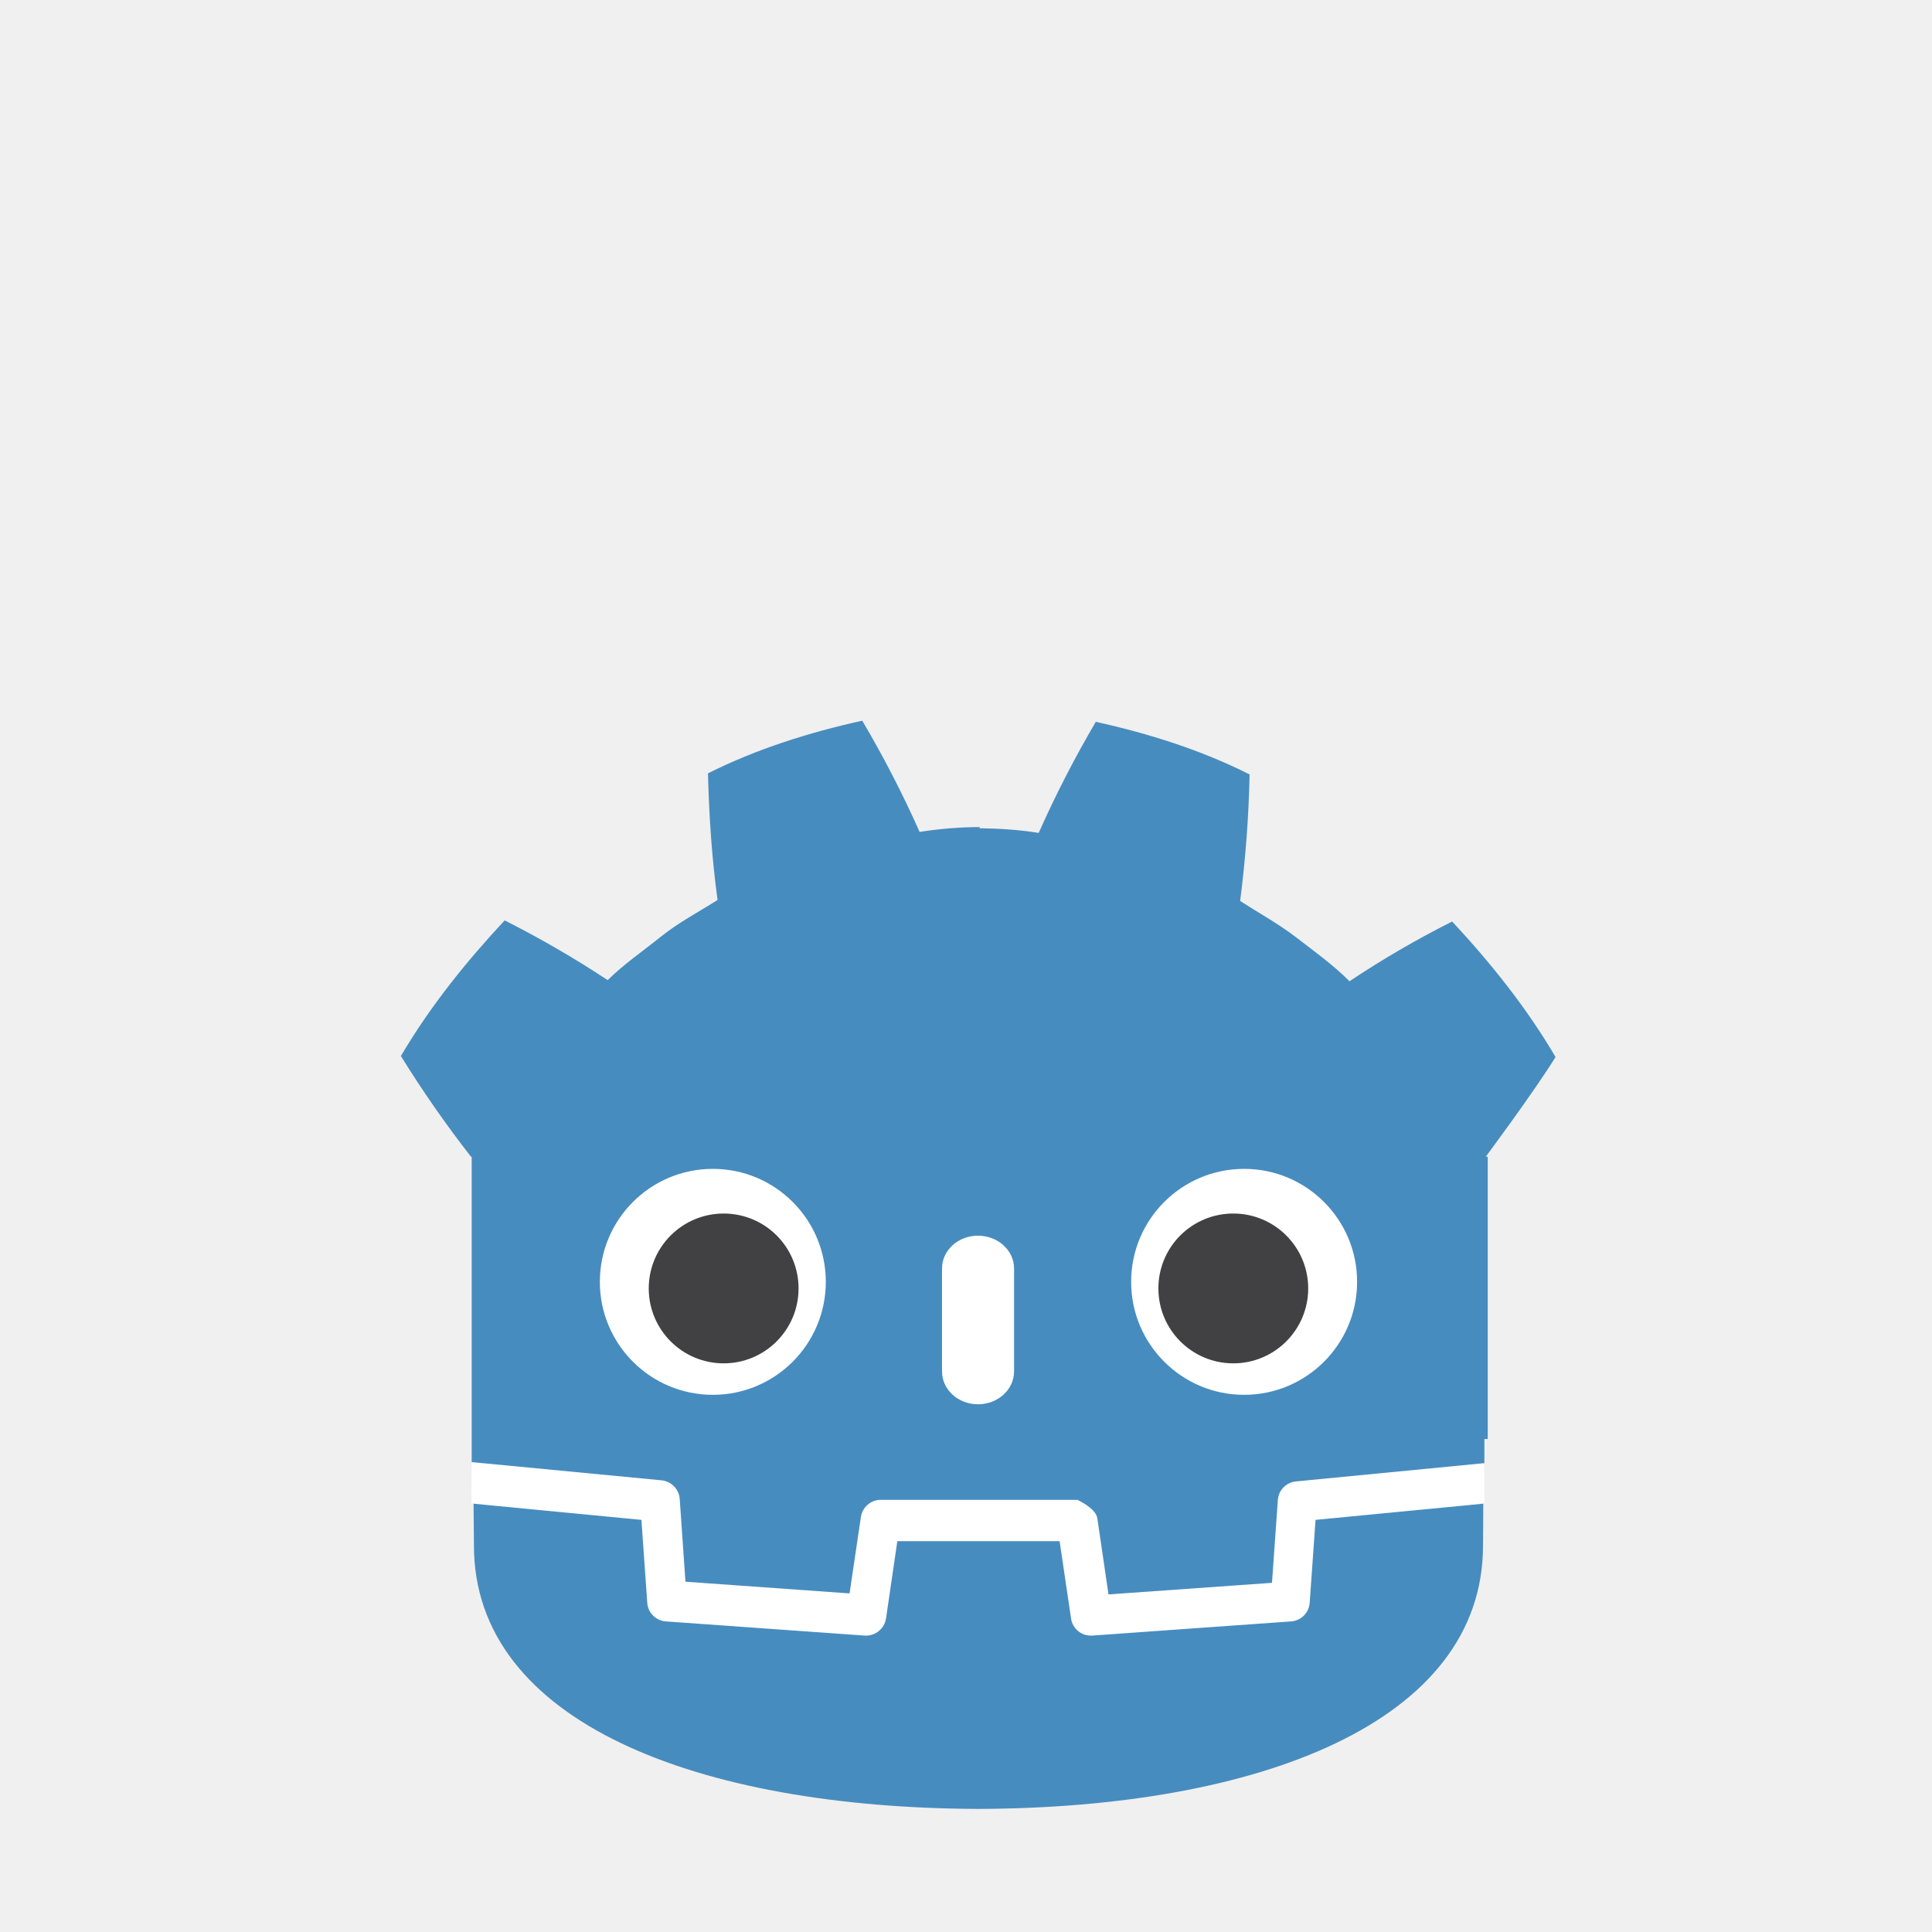
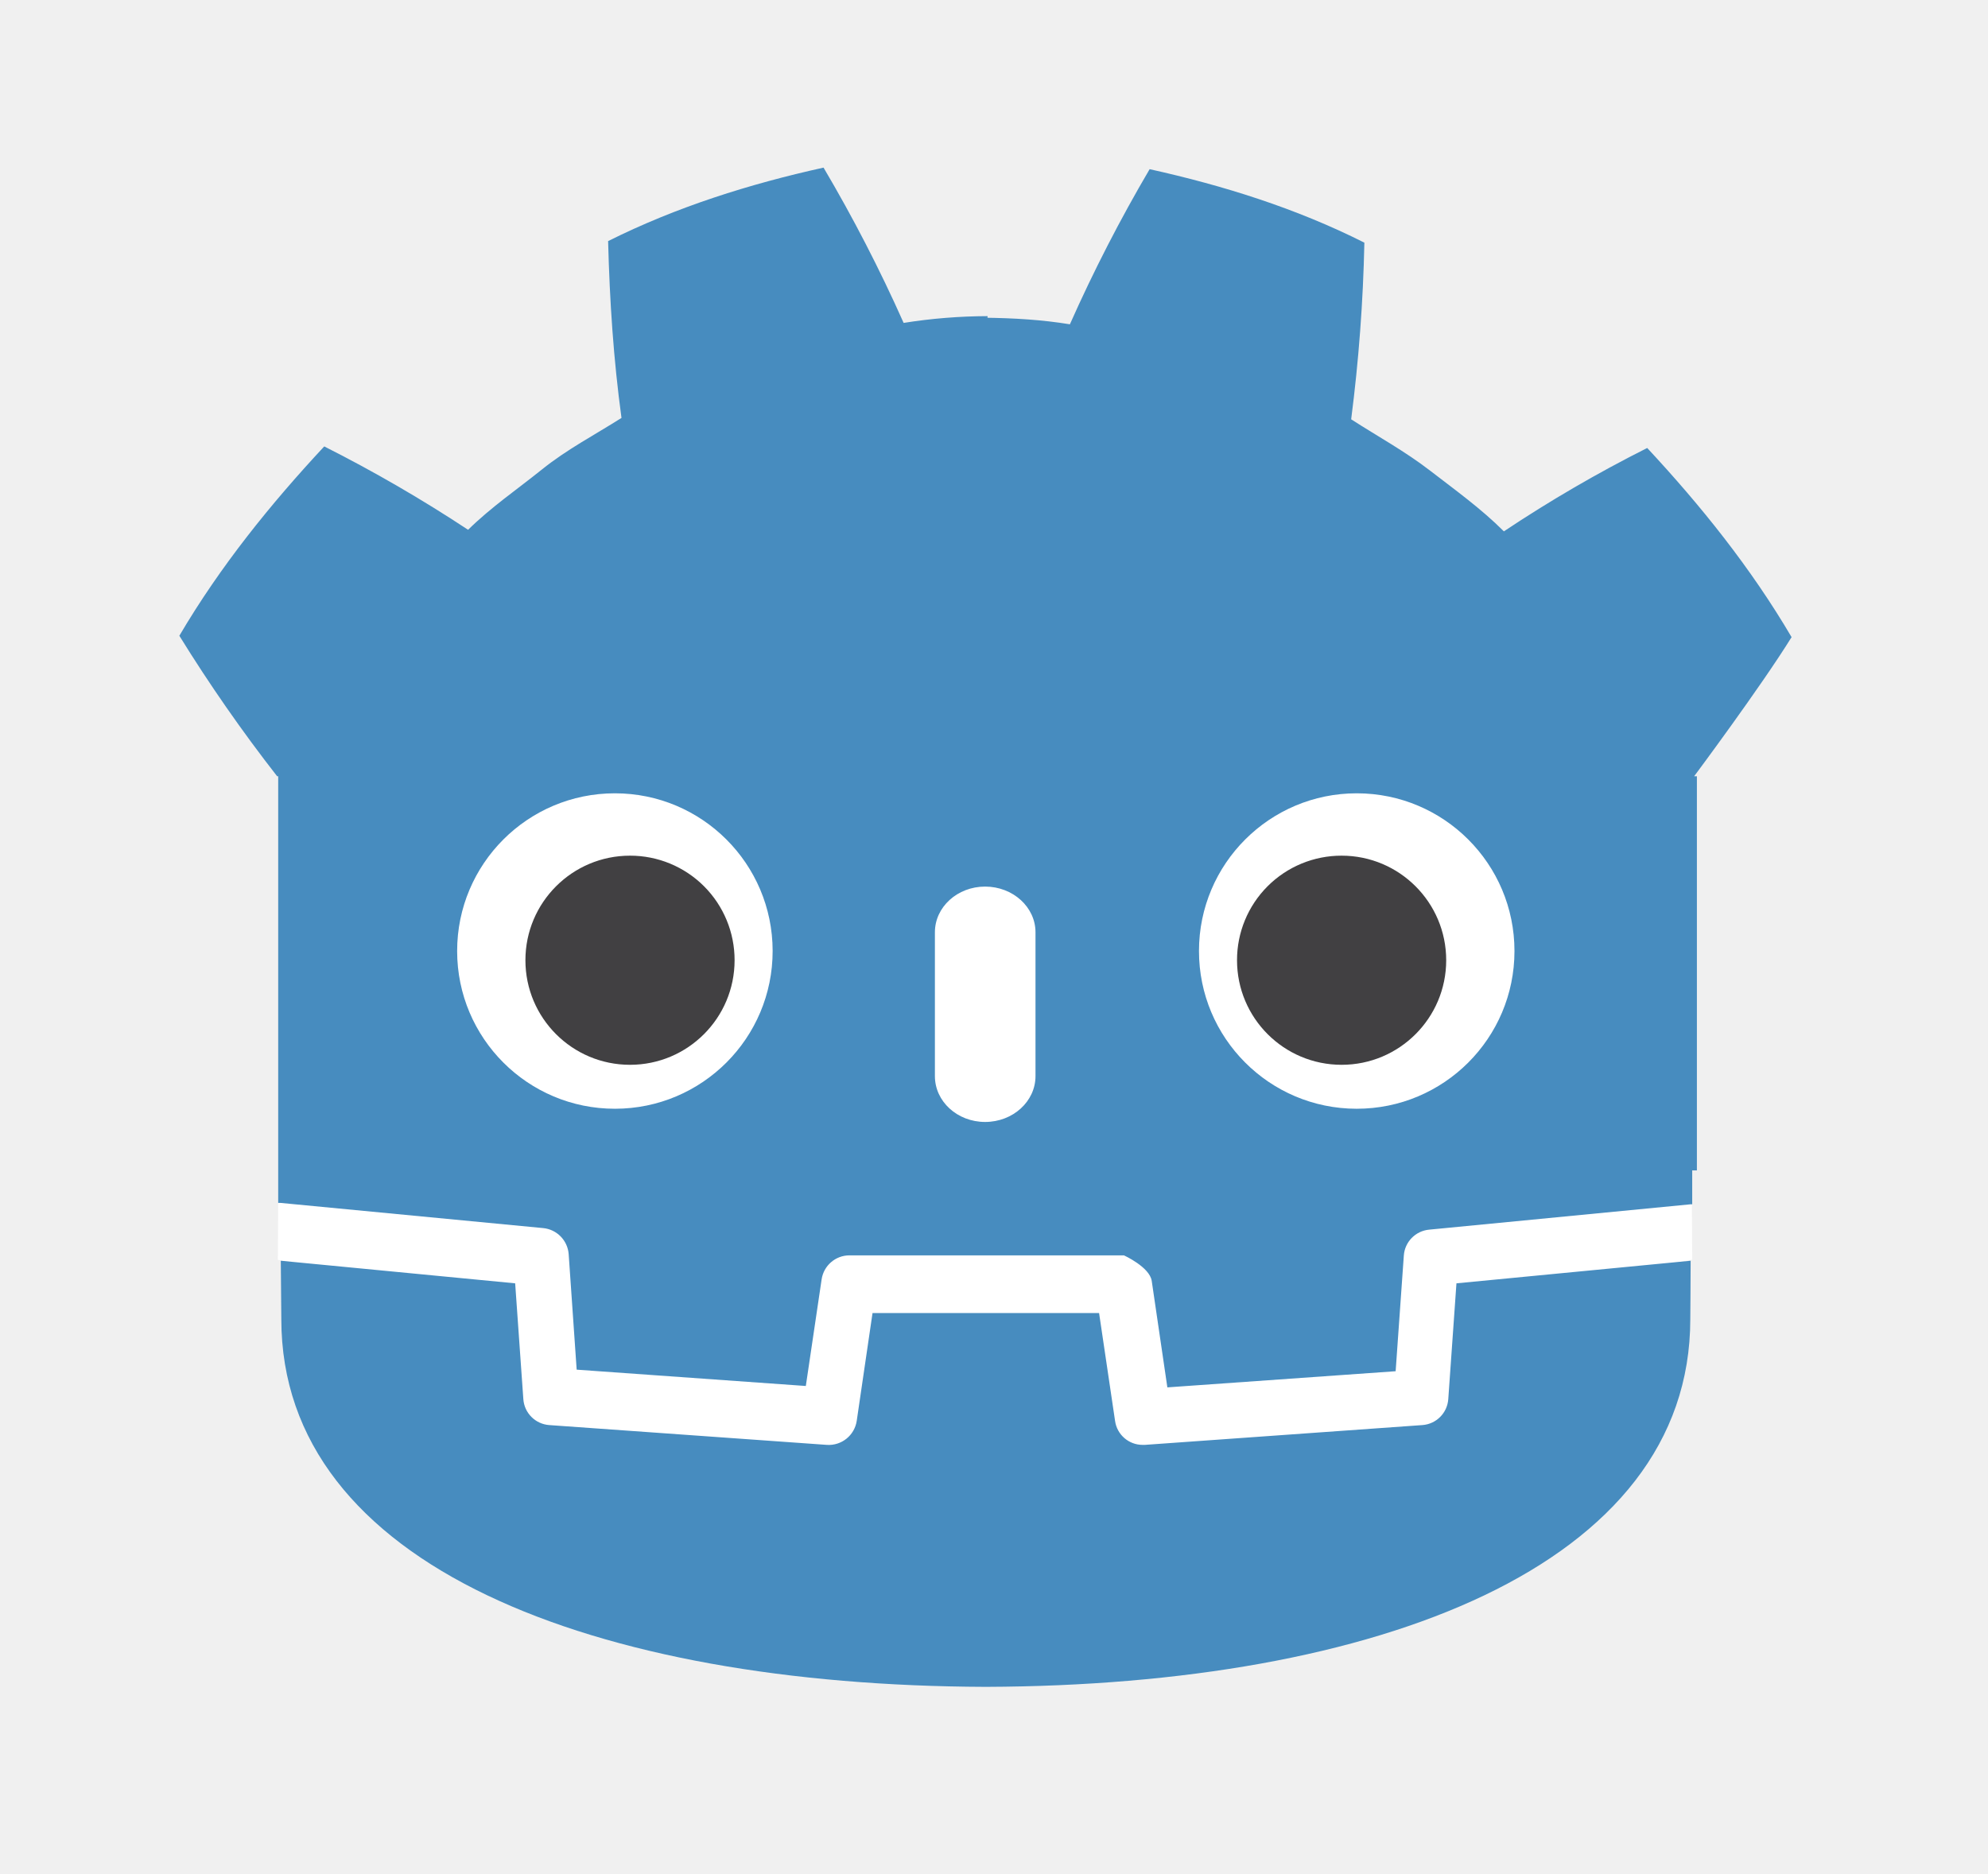
- <svg xmlns="http://www.w3.org/2000/svg" width="2500" height="2500" viewBox="-274.198 -405.588 1552.747 1354.888">
-   <path fill="#fff" d="M918.6 670.5s-1.4-8.4-2.2-8.3L766 676.9a24.5 24.5 0 0 0-22.1 23l-4.2 60-116.4 8.4-7.9-54.4a24.7 24.7 0 0 0-24.2-21.2H432.4a24.5 24.5 0 0 0-24.3 21l-7.9 54.6-116.4-8.4-4.2-60a24.5 24.5 0 0 0-22.1-23L107 662.2c-.8-.1-1.3 8.3-2.1 8.3l-.2 33 127.5 20.8 4.1 60.5a24.9 24.9 0 0 0 22.8 23.1l160.3 11.5h1.8a24.8 24.8 0 0 0 24.2-21.2l8.1-55.9H570l8.1 55.9a24.8 24.8 0 0 0 24.3 21.2h1.7l160.4-11.5a24.9 24.9 0 0 0 22.7-23.1l4.2-60.5 127.4-20.9z" />
-   <path fill="#478cbf" d="M104.9 425.1v245.6h1.3l151.2 14.5a16.3 16.3 0 0 1 14.7 15l4.6 66.5 131.9 9.4 9.1-61.4a16.2 16.2 0 0 1 16-13.8h158s14.8 6.7 16 14.7l9 61.3 131.4-9.3 4.7-66.5a16.1 16.1 0 0 1 14.6-15l150.5-14.6h.9V652h2.7V425.1h-1.6s38.4-51.5 56.1-80.1c-23.5-40-52.3-75.8-83.1-108.9a782.1 782.1 0 0 0-82.5 48c-13.1-13.1-27.9-23.7-42.4-34.9s-30.3-19.8-45.5-29.6a948.7 948.7 0 0 0 7.6-101.7C690.8 98.1 648.9 85 606.5 75.6a884.8 884.8 0 0 0-45.9 89.3c-15.9-2.6-32-3.6-50.1-3.8h2.7v-.9a312.6 312.6 0 0 0-48.3 3.9 878.1 878.1 0 0 0-46.1-89.4c-42.5 9.4-84.6 22.6-124 42.3.9 34.7 3.1 68 7.7 101.8-15.3 9.7-31.4 18.1-45.7 29.6s-29.4 21.8-42.6 34.8a823.1 823.1 0 0 0-82.8-48c-30.9 33.2-59.8 68.9-83.4 109a906 906 0 0 0 56.3 80.9zM783.1 717l-4.7 66.6a16.1 16.1 0 0 1-14.9 15L603.7 810h-1.2a16 16 0 0 1-15.9-13.8l-9.2-62.1H447l-9.1 62.1a16.3 16.3 0 0 1-17.2 13.8l-159.8-11.4a16.1 16.1 0 0 1-14.9-15l-4.7-66.6-134.9-13c.1 14.5.3 30.4.3 33.6 0 142.4 180.7 210.9 405.2 211.7h.6c224.5-.8 405.2-69.3 405.2-211.7 0-3.3.2-19.1.2-33.6z" />
-   <path fill="#fff" d="M389.5 525.6a90.8 90.8 0 1 1-90.8-90.7 90.8 90.8 0 0 1 90.8 90.7m122.3 98.5c-16 0-28.9-11.8-28.9-26.4v-82.8c0-14.5 12.9-26.3 28.9-26.3s29 11.8 29 26.3v82.8c0 14.6-13 26.4-29 26.4m123.1-98.5a90.8 90.8 0 1 0 90.8-90.7 90.8 90.8 0 0 0-90.8 90.7" />
-   <path fill="#414042" d="M656.8 531a60.2 60.2 0 1 0 60.2-60.2 60.1 60.1 0 0 0-60.2 60.2m-289.2 0a60.2 60.2 0 1 1-60.2-60.2 60.1 60.1 0 0 1 60.2 60.2" />
+ <svg xmlns="http://www.w3.org/2000/svg" width="1494.126" height="1408.149" viewBox="-274.198 -405.588 928 763.154" version="1.1" id="svg4">
+   <defs id="defs4" />
+   <path fill="#ffffff" d="m 515.562,100.128 c 0,0 -1.135,-6.812 -1.784,-6.731 L 391.805,105.319 a 19.869,19.869 0 0 0 -17.923,18.653 l -3.406,48.659 -94.399,6.812 -6.407,-44.118 a 20.031,20.031 0 0 0 -19.626,-17.193 h -128.784 a 19.869,19.869 0 0 0 -19.707,17.031 L 95.147,179.442 0.749,172.63 -2.657,123.971 A 19.869,19.869 0 0 0 -20.58,105.319 L -142.633,93.397 c -0.649,-0.081 -1.054,6.731 -1.703,6.731 l -0.162,26.762 103.4,16.868 3.325,49.065 a 20.194,20.194 0 0 0 18.49,18.734 l 130.001,9.326 h 1.46 a 20.112,20.112 0 0 0 19.626,-17.193 l 6.569,-45.334 h 94.48 l 6.569,45.334 a 20.112,20.112 0 0 0 19.707,17.193 h 1.379 l 130.082,-9.326 a 20.194,20.194 0 0 0 18.409,-18.734 l 3.406,-49.065 103.319,-16.95 z" id="path1" style="stroke-width:0.811" />
+   <path fill="#478cbf" d="M -144.336,-98.887 V 100.29 h 1.054 l 122.621,11.759 a 13.219,13.219 0 0 1 11.921,12.165 l 3.731,53.93 106.969,7.623 7.38,-49.794 a 13.138,13.138 0 0 1 12.976,-11.192 h 128.136 c 0,0 12.003,5.434 12.976,11.921 l 7.299,49.713 106.563,-7.542 3.812,-53.93 a 13.057,13.057 0 0 1 11.84,-12.165 l 122.053,-11.84 h 0.73 V 85.125 h 2.19 v -184.012 h -1.298 c 0,0 31.142,-41.766 45.496,-64.96 -19.058,-32.439 -42.414,-61.473 -67.393,-88.316 a 634.271,634.271 0 0 0 -66.906,38.927 c -10.624,-10.624 -22.626,-19.22 -34.386,-28.303 -11.759,-9.083 -24.573,-16.057 -36.9,-24.005 a 769.381,769.381 0 0 0 6.163,-82.477 c -31.872,-16.057 -65.852,-26.681 -100.238,-34.305 a 717.559,717.559 0 0 0 -37.224,72.421 c -12.895,-2.109 -25.951,-2.92 -40.63,-3.082 h 2.19 v -0.73 a 253.514,253.514 0 0 0 -39.171,3.163 712.125,712.125 0 0 0 -37.386,-72.502 c -34.467,7.623 -68.609,18.328 -100.562,34.305 0.73,28.141 2.514,55.147 6.245,82.558 -12.408,7.867 -25.465,14.679 -37.062,24.005 -11.597,9.326 -23.843,17.679 -34.548,28.222 a 667.521,667.521 0 0 0 -67.149,-38.927 c -25.059,26.925 -48.497,55.877 -67.636,88.397 a 734.752,734.752 0 0 0 45.658,65.609 z m 550.01,236.726 -3.812,54.012 a 13.057,13.057 0 0 1 -12.084,12.165 l -129.595,9.245 h -0.973 a 12.976,12.976 0 0 1 -12.895,-11.192 l -7.461,-50.362 H 133.101 l -7.38,50.362 a 13.219,13.219 0 0 1 -13.949,11.192 l -129.595,-9.245 a 13.057,13.057 0 0 1 -12.084,-12.165 l -3.812,-54.012 -109.402,-10.543 c 0.081,11.759 0.243,24.654 0.243,27.249 0,115.484 146.545,171.037 328.611,171.685 h 0.487 c 182.066,-0.649 328.611,-56.201 328.611,-171.685 0,-2.676 0.162,-15.49 0.162,-27.249 z" id="path2" style="stroke-width:0.811" />
+   <path fill="#ffffff" d="m 86.47,-17.383 a 73.637,73.637 0 1 1 -73.637,-73.556 73.637,73.637 0 0 1 73.637,73.556 m 99.183,79.882 c -12.976,0 -23.437,-9.57 -23.437,-21.41 v -67.149 c 0,-11.759 10.462,-21.329 23.437,-21.329 12.976,0 23.519,9.57 23.519,21.329 v 67.149 c 0,11.84 -10.543,21.41 -23.519,21.41 m 99.832,-79.882 a 73.637,73.637 0 1 0 73.637,-73.556 73.637,73.637 0 0 0 -73.637,73.556" id="path3" style="stroke-width:0.811" />
+   <path fill="#414042" d="m 303.246,-13.004 a 48.821,48.821 0 1 0 48.821,-48.821 48.74,48.74 0 0 0 -48.821,48.821 m -234.537,0 A 48.821,48.821 0 1 1 19.888,-61.825 48.74,48.74 0 0 1 68.709,-13.004" id="path4" style="stroke-width:0.811" />
</svg>
